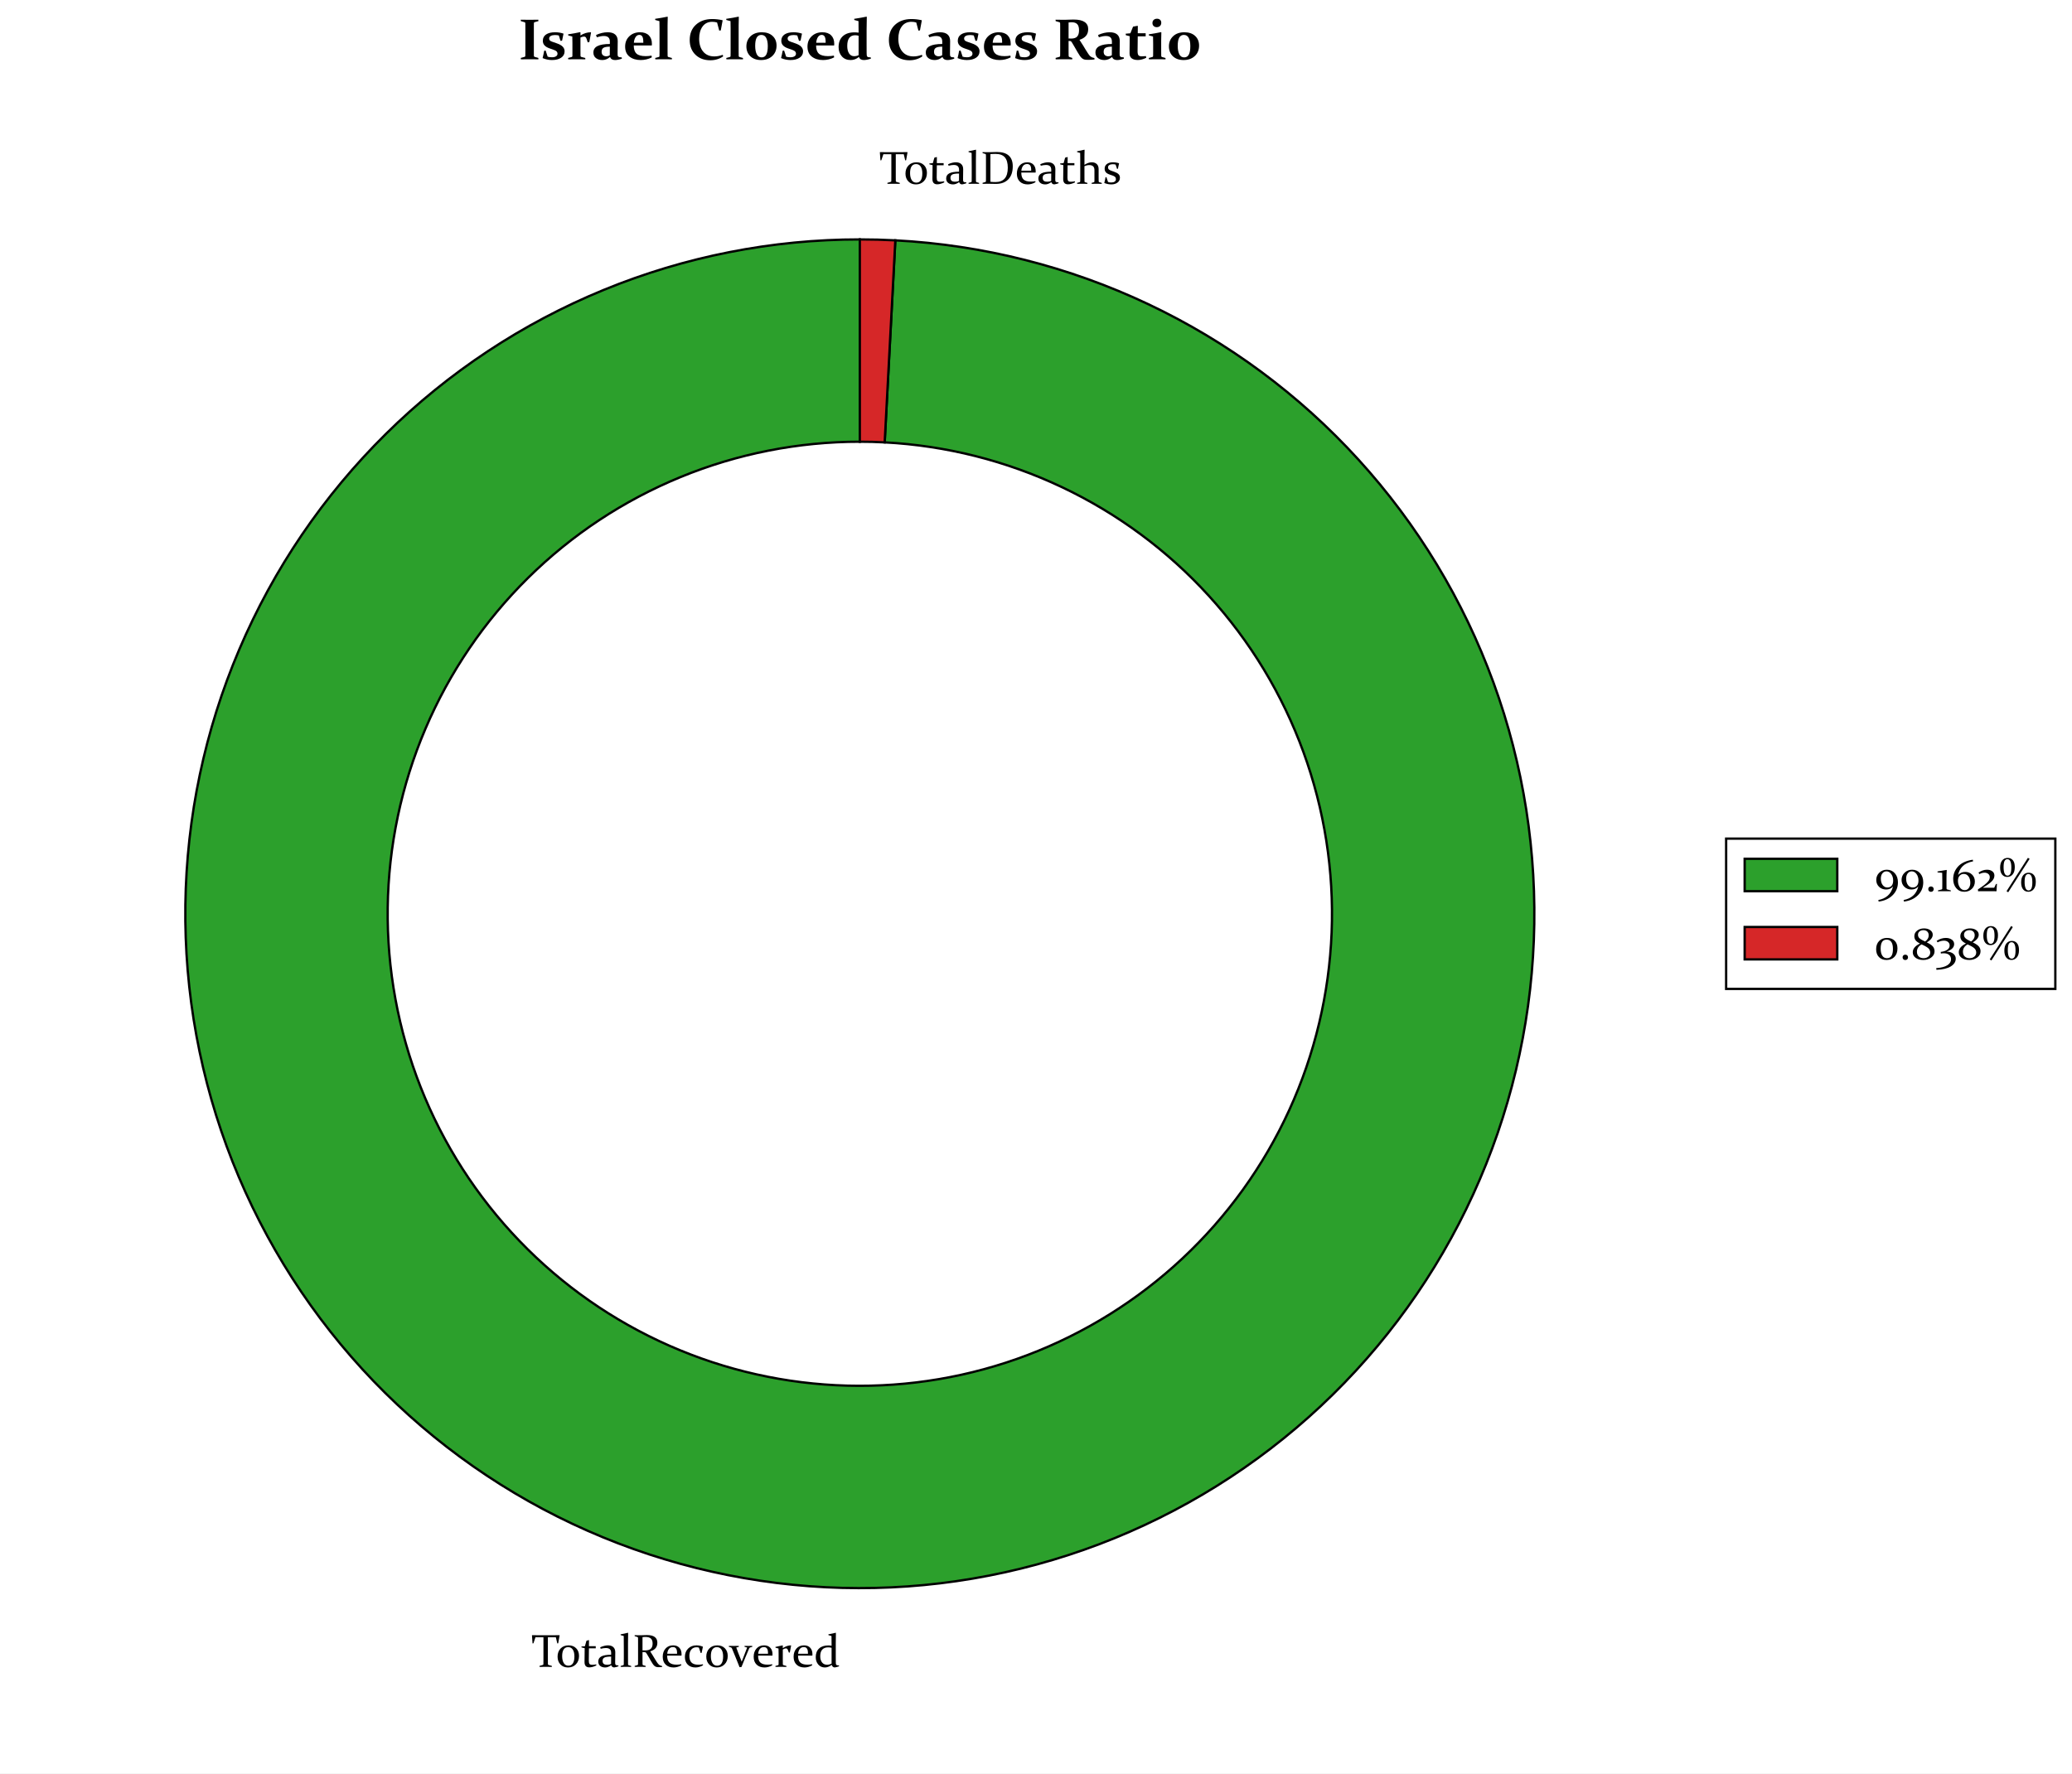
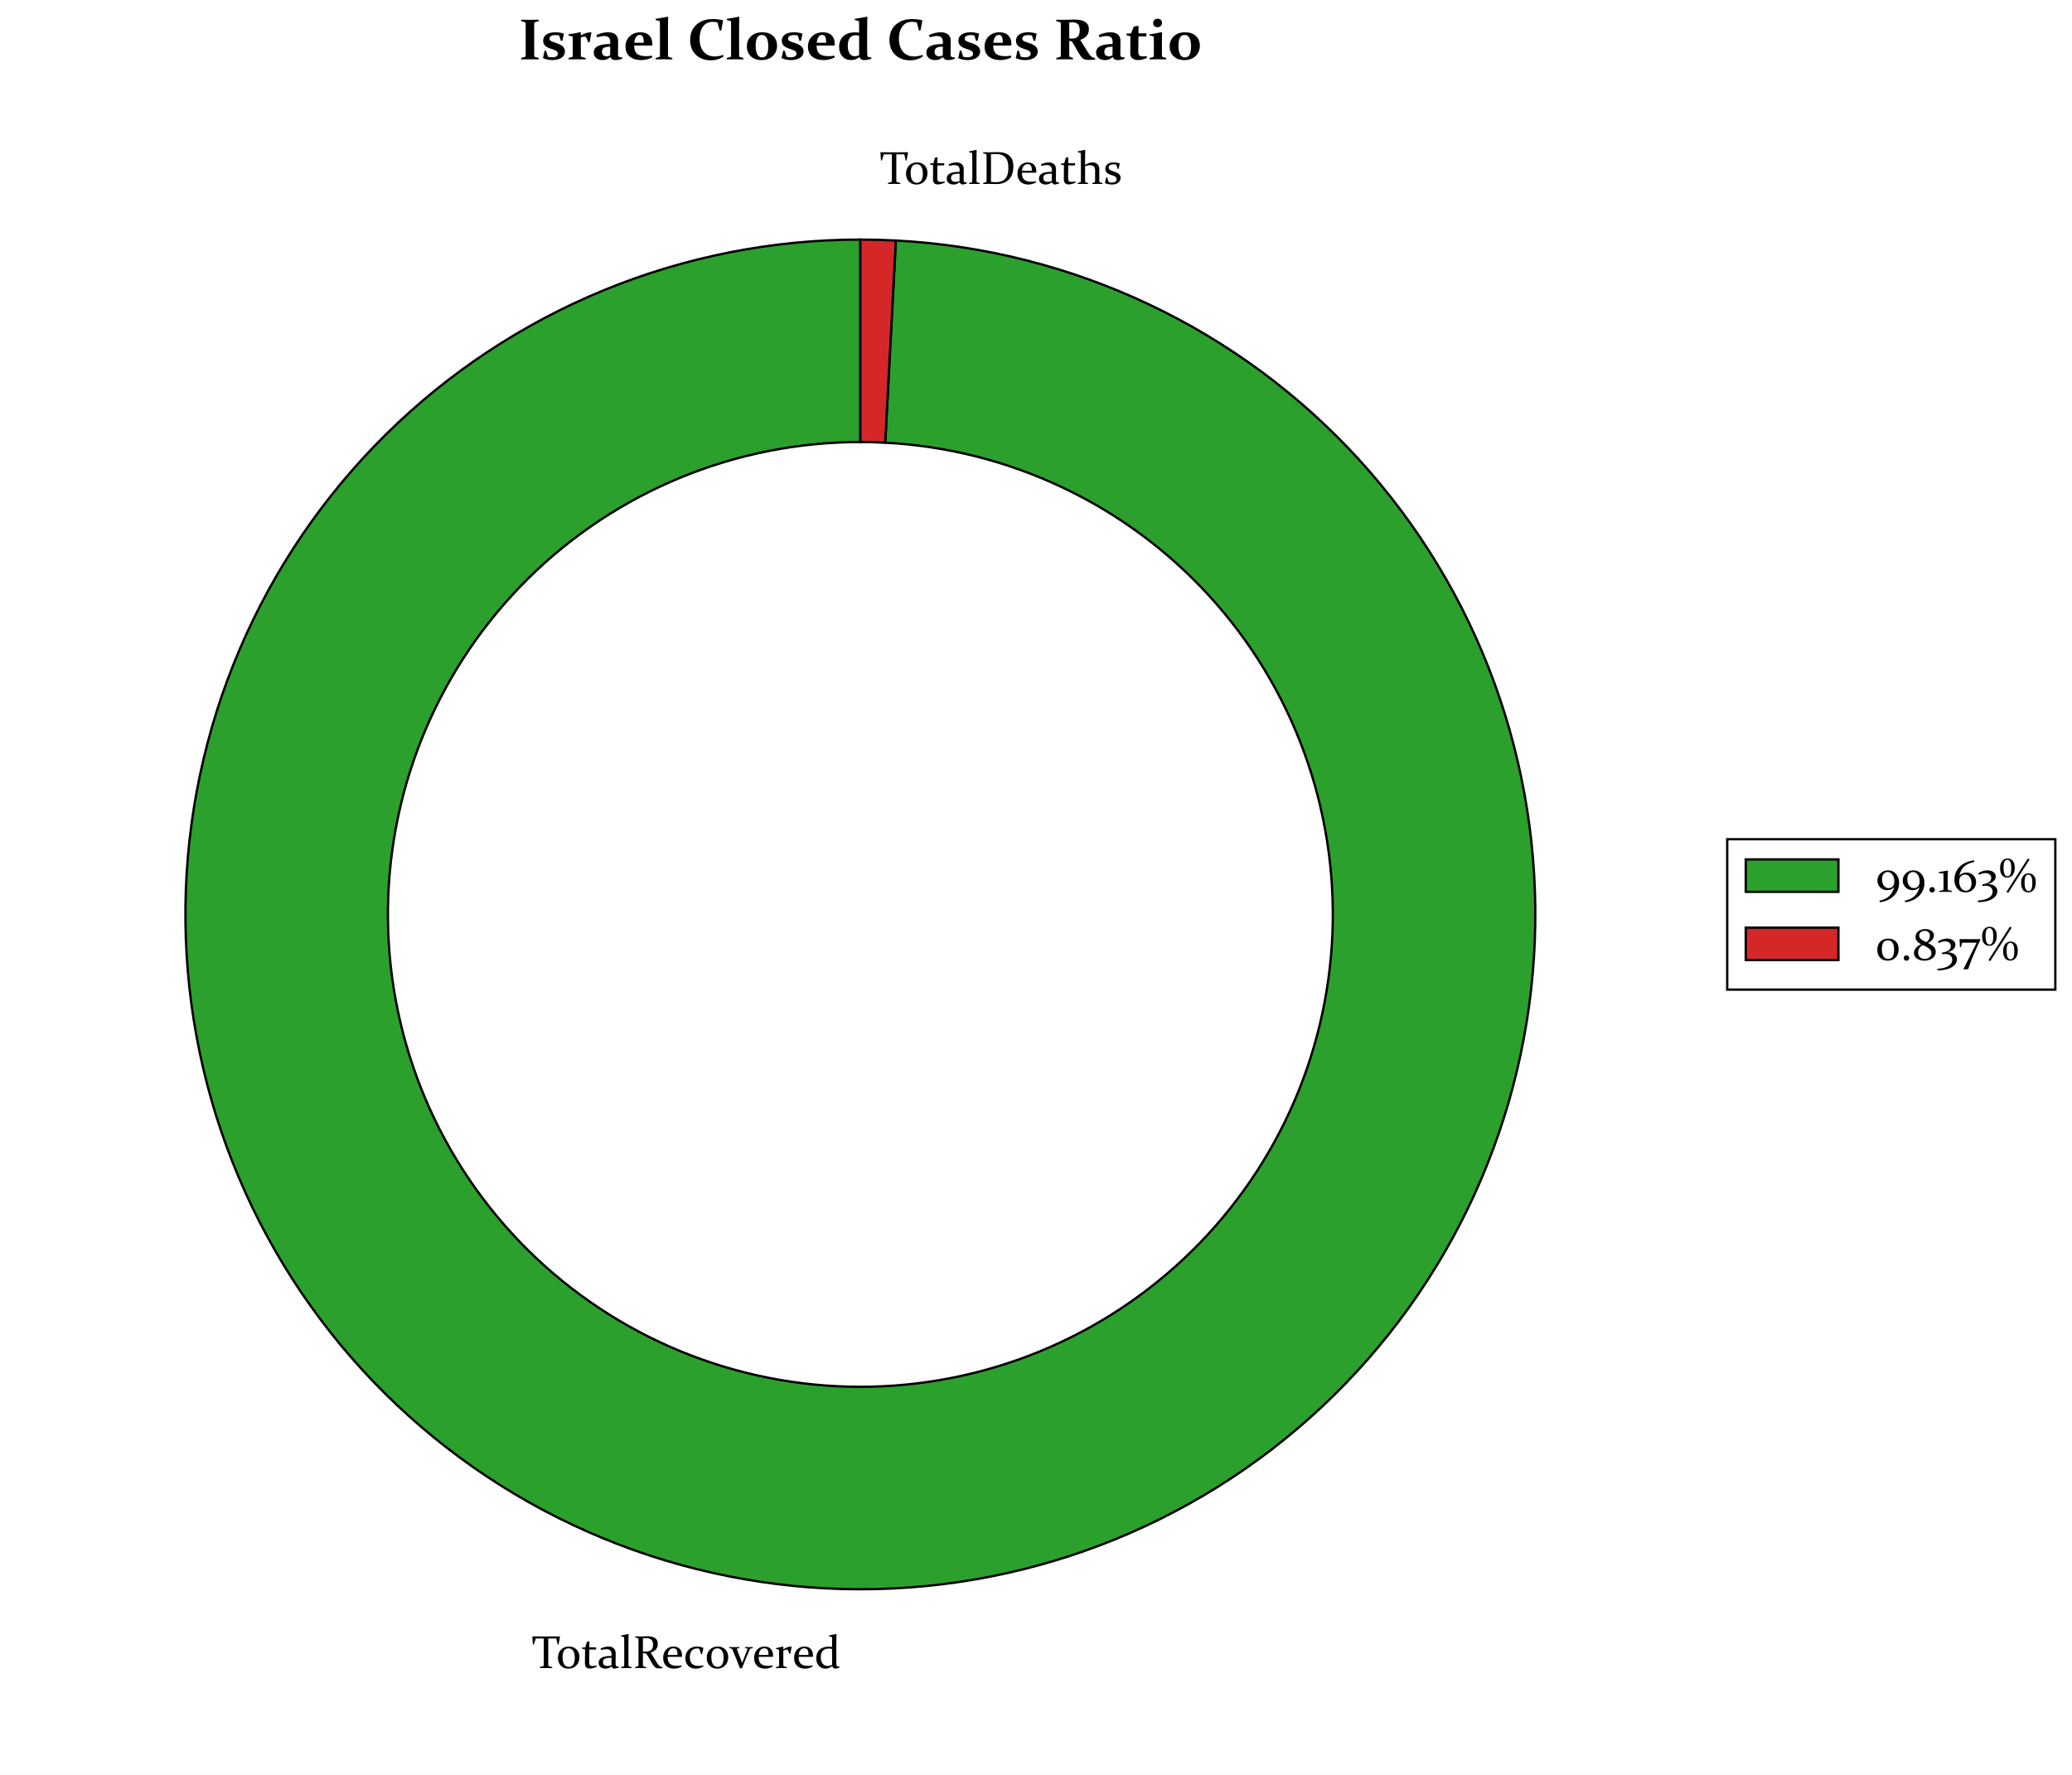
- <svg xmlns="http://www.w3.org/2000/svg" xmlns:xlink="http://www.w3.org/1999/xlink" height="766.08pt" version="1.1" viewBox="0 0 894.854 766.08" width="894.854pt">
+ <svg xmlns="http://www.w3.org/2000/svg" xmlns:xlink="http://www.w3.org/1999/xlink" height="766.08pt" version="1.1" viewBox="0 0 894.298 766.08" width="894.298pt">
  <defs>
    <style type="text/css">*{stroke-linecap:butt;stroke-linejoin:round;}</style>
  </defs>
  <g id="figure_1">
    <g id="patch_1">
-       <path d="M 0 766.08  L 894.854 766.08  L 894.854 0  L 0 0  z " style="fill:#ffffff;" />
+       <path d="M 0 766.08  L 894.298 766.08  L 894.298 0  L 0 0  z " style="fill:#ffffff;" />
    </g>
    <g id="axes_1">
      <g id="patch_2">
-         <path d="M 371.343 103.423  C 333.41 103.423 295.84 110.832 260.748 125.233  C 225.655 139.633 193.711 160.751 166.713 187.396  C 139.714 214.041 118.179 245.705 103.317 280.605  C 88.456 315.505 80.553 352.974 80.054 390.903  C 79.555 428.832 86.468 466.496 100.406 501.775  C 114.343 537.054 135.038 569.274 161.326 596.621  C 187.613 623.967 218.991 645.918 253.692 661.237  C 288.394 676.557 325.755 684.952 363.675 685.951  C 401.594 686.949 439.346 680.532 474.805 667.06  C 510.265 653.588 542.754 633.319 570.444 607.393  C 598.134 581.468 620.496 550.382 636.271 515.885  C 652.046 481.389 660.932 444.141 662.43 406.238  C 663.927 368.335 658.007 330.502 645.003 294.868  C 631.999 259.234 612.16 226.481 586.601 198.452  C 561.042 170.423 530.254 147.654 495.968 131.426  C 461.681 115.199 424.554 105.823 386.674 103.827  L 382.074 191.1  C 408.59 192.497 434.58 199.06 458.58 210.42  C 482.58 221.779 504.133 237.717 522.024 257.338  C 539.915 276.958 553.802 299.885 562.905 324.829  C 572.008 349.773 576.152 376.256 575.104 402.788  C 574.055 429.32 567.835 455.393 556.793 479.541  C 545.75 503.689 530.097 525.449 510.714 543.596  C 491.331 561.744 468.588 575.933 443.766 585.363  C 418.945 594.793 392.519 599.285 365.975 598.587  C 339.432 597.888 313.278 592.011 288.987 581.287  C 264.696 570.564 242.732 555.198 224.331 536.056  C 205.93 516.913 191.443 494.359 181.687 469.664  C 171.931 444.968 167.091 418.604 167.44 392.053  C 167.79 365.503 173.322 339.274 183.725 314.844  C 194.128 290.414 209.203 268.25 228.102 249.598  C 247 230.947 269.362 216.165 293.926 206.084  C 318.491 196.004 344.79 190.817 371.343 190.817  L 371.343 103.423  z " style="fill:#2ca02c;stroke:#000000;stroke-linejoin:miter;" />
+         <path d="M 371.343 103.423  C 333.41 103.423 295.84 110.832 260.747 125.233  C 225.654 139.634 193.709 160.752 166.711 187.398  C 139.712 214.043 118.177 245.708 103.316 280.608  C 88.455 315.509 80.552 352.979 80.054 390.908  C 79.555 428.838 86.47 466.502 100.408 501.781  C 114.347 537.061 135.043 569.28 161.331 596.626  C 187.62 623.972 218.998 645.923 253.701 661.241  C 288.403 676.56 325.765 684.954 363.685 685.951  C 401.605 686.948 439.357 680.529 474.816 667.055  C 510.276 653.582 542.764 633.311 570.454 607.384  C 598.143 581.457 620.504 550.37 636.277 515.872  C 652.051 481.374 660.935 444.125 662.43 406.222  C 663.926 368.319 658.004 330.485 644.997 294.852  C 631.991 259.219 612.149 226.466 586.589 198.439  C 561.028 170.411 530.237 147.643 495.95 131.418  C 461.662 115.192 424.533 105.819 386.653 103.826  L 382.06 191.099  C 408.576 192.495 434.566 199.056 458.568 210.414  C 482.569 221.772 504.122 237.709 522.015 257.328  C 539.907 276.948 553.797 299.874 562.901 324.818  C 572.005 349.761 576.151 376.244 575.104 402.777  C 574.057 429.309 567.838 455.383 556.797 479.532  C 545.756 503.68 530.103 525.441 510.72 543.59  C 491.338 561.739 468.596 575.928 443.774 585.36  C 418.953 594.791 392.526 599.285 365.982 598.587  C 339.439 597.889 313.285 592.013 288.993 581.29  C 264.702 570.567 242.737 555.202 224.335 536.06  C 205.933 516.917 191.446 494.364 181.689 469.668  C 171.932 444.973 167.091 418.608 167.44 392.057  C 167.789 365.506 173.321 339.277 183.724 314.847  C 194.127 290.417 209.202 268.252 228.1 249.6  C 246.999 230.948 269.36 216.165 293.925 206.084  C 318.491 196.004 344.79 190.817 371.343 190.817  L 371.343 103.423  z " style="fill:#2ca02c;stroke:#000000;stroke-linejoin:miter;" />
      </g>
      <g id="patch_3">
-         <path d="M 386.674 103.827  C 384.121 103.692 381.566 103.591 379.011 103.524  C 376.455 103.457 373.899 103.423 371.343 103.423  L 371.343 190.817  C 373.132 190.817 374.922 190.841 376.71 190.888  C 378.499 190.935 380.287 191.006 382.074 191.1  L 386.674 103.827  z " style="fill:#d62728;stroke:#000000;stroke-linejoin:miter;" />
+         <path d="M 386.653 103.826  C 384.103 103.691 381.552 103.591 379 103.524  C 376.448 103.457 373.896 103.423 371.343 103.423  L 371.343 190.817  C 373.13 190.817 374.917 190.841 376.703 190.888  C 378.489 190.935 380.275 191.005 382.06 191.099  L 386.653 103.826  z " style="fill:#d62728;stroke:#000000;stroke-linejoin:miter;" />
      </g>
      <g id="matplotlib.axis_1" />
      <g id="matplotlib.axis_2" />
      <g id="text_1">
-         <g transform="translate(229.5265 720.0562)scale(0.2 -0.2)">
+         <g transform="translate(229.5381 720.0565)scale(0.2 -0.2)">
          <defs>
            <path d="M 30.766 0  Q 24.75 0 17.484 -0.141  L 17.281 1.953  L 24.516 4.109  Q 25.734 4.438 25.781 5.609  Q 25.875 9.328 25.875 15.094  L 25.875 63.812  L 8.641 63.812  L 4.297 50.828  L 2.344 50.484  L 1.078 67.969  L 1.422 68.359  Q 13.422 68.172 24.422 68.172  L 37.453 68.172  Q 48.391 68.172 60.547 68.359  L 60.844 67.969  L 57.766 50.828  L 55.812 50.484  L 52.688 63.812  L 35.453 63.812  L 35.453 15.094  Q 35.453 9.328 35.547 5.609  Q 35.594 4.438 36.812 4.109  L 44.047 1.953  L 44.141 -0.141  Q 36.578 0 30.766 0  z " id="Constantia-84" />
            <path d="M 13.719 23.047  Q 13.719 13.922 17.141 8.172  Q 20.562 2.438 27.297 2.438  Q 33.594 2.438 36.891 7.484  Q 40.188 12.547 40.188 22.469  Q 40.188 31.781 36.719 37.156  Q 33.25 42.531 26.656 42.531  Q 20.406 42.531 17.062 37.688  Q 13.719 32.859 13.719 23.047  z M 50.141 23.484  Q 50.141 12.359 43.422 5.484  Q 36.719 -1.375 26.375 -1.375  Q 16.266 -1.375 10.031 5.094  Q 3.812 11.578 3.812 22.016  Q 3.812 32.766 10.328 39.578  Q 16.844 46.391 27.594 46.391  Q 37.75 46.391 43.938 40.109  Q 50.141 33.844 50.141 23.484  z " id="Constantia-111" />
            <path d="M 17.484 39.938  Q 17.188 23.438 17.188 13.328  Q 17.188 8.25 18.703 6.312  Q 20.219 4.391 24.469 4.391  Q 27.828 4.391 33.25 5.281  L 33.547 3.078  Q 25.094 -1.172 18.453 -1.172  Q 13.141 -1.172 10.547 1.688  Q 7.953 4.547 7.953 10.297  Q 7.953 19.781 8.297 40.234  L 1.562 41.891  L 1.266 43.891  L 8.797 44.531  L 12.156 56.344  Q 14.891 57.078 17.141 57.766  L 17.625 57.422  Q 17.484 51.516 17.484 46.391  L 17.484 44.578  L 32.172 44.578  L 32.172 39.938  z " id="Constantia-116" />
            <path d="M 30.125 22.125  Q 19.438 22.125 15.531 20.016  Q 11.625 17.922 11.625 12.938  Q 11.625 8.297 14.203 6.359  Q 16.797 4.438 21.234 4.438  Q 26.266 4.438 30.031 6.156  z M 6.453 42.234  Q 15.969 46.391 23.297 46.391  Q 30.766 46.391 34.938 42.484  Q 39.109 38.578 39.062 31.203  L 38.812 10.891  Q 38.766 8.406 38.938 6.891  Q 39.109 5.375 39.812 4.562  Q 40.531 3.766 41.938 3.438  Q 43.359 3.125 45.75 3.078  L 46 1.172  Q 43.891 0.344 40.859 -0.484  Q 37.844 -1.312 36.766 -1.312  Q 32.031 -1.312 30.281 3.562  Q 23.438 -1.375 17.391 -1.375  Q 10.594 -1.375 6.469 1.969  Q 2.344 5.328 2.344 11.422  Q 2.344 18.953 9.047 22.516  Q 15.766 26.078 30.125 26.078  L 30.172 29.891  Q 30.219 35.359 27.391 37.984  Q 24.562 40.625 18.703 40.625  Q 14.266 40.625 7.562 38.969  z " id="Constantia-97" />
            <path d="M 2.734 68.5  L 2.484 70.125  Q 11.141 71.781 18.406 73.578  L 18.844 73.188  Q 18.562 65.234 18.562 51.078  L 18.562 19.281  Q 18.562 10.547 18.656 5.219  Q 18.797 3.812 20.016 3.469  L 25.344 1.859  L 25.484 -0.141  Q 18.891 0 14.109 0  Q 9.328 0 2.781 -0.141  L 2.594 1.859  L 8.109 3.469  Q 9.328 3.859 9.422 5.031  Q 9.516 10.547 9.516 17.328  L 9.516 37.406  Q 9.516 55.562 9.328 66.547  z " id="Constantia-108" />
            <path d="M 21.781 14.984  Q 21.781 12.062 21.797 9.719  Q 21.828 7.375 21.875 5.469  Q 21.922 3.953 23.141 3.562  L 28.562 1.953  L 28.719 -0.141  Q 22.906 0 17.094 0  Q 11.188 0 4.984 -0.141  L 4.781 1.953  L 10.797 3.766  Q 12.016 4.109 12.109 5.281  Q 12.156 7.234 12.172 9.641  Q 12.203 12.062 12.203 14.984  L 12.203 54.594  Q 12.203 57.078 12.172 59.078  Q 12.156 61.078 12.109 62.703  Q 12.062 63.969 10.938 64.359  L 4.891 66.266  L 4.781 68.359  Q 11.078 68.172 17.047 68.172  Q 18.219 68.172 20.016 68.234  Q 21.828 68.312 24.422 68.406  Q 27.047 68.5 28.797 68.547  Q 30.562 68.609 31.594 68.609  Q 42.719 68.609 48.281 64.406  Q 53.859 60.203 53.859 52.156  Q 53.859 44.875 50.047 40.359  Q 46.234 35.844 38.422 33.406  Q 41.5 28.719 44.094 24.344  Q 46.688 19.969 48.906 16.328  Q 51.125 12.703 52.969 9.906  Q 54.828 7.125 56.453 5.516  Q 57.281 4.688 58.109 4.078  Q 58.938 3.469 59.844 3.078  Q 60.75 2.688 61.75 2.391  Q 62.75 2.094 63.969 1.812  L 64.109 -0.344  Q 60.594 -0.781 58.203 -0.781  Q 56.203 -0.781 54.688 -0.688  Q 53.172 -0.594 52 -0.297  Q 50.828 0 49.875 0.453  Q 48.922 0.922 48 1.656  Q 46 3.172 44.062 6.031  Q 42.141 8.891 40.062 12.5  Q 37.984 16.109 35.734 20.188  Q 33.5 24.266 31 28.172  Q 30.281 29.344 29.766 30.031  Q 29.25 30.719 28.641 31.109  Q 28.031 31.5 27.219 31.641  Q 26.422 31.781 25.141 31.844  L 21.781 31.938  z M 21.781 35.594  Q 24.75 35.453 27.297 35.453  Q 35.75 35.453 39.672 39.031  Q 43.609 42.625 43.609 50.297  Q 43.609 57.719 39.844 61.125  Q 36.078 64.547 28.078 64.547  Q 26.703 64.547 25.141 64.453  Q 23.578 64.359 21.781 64.156  z " id="Constantia-82" />
            <path d="M 44.047 3.469  Q 39.891 0.875 35.5 -0.25  Q 31.109 -1.375 27.344 -1.375  Q 16.609 -1.375 10.203 4.75  Q 3.812 10.891 3.812 21.781  Q 3.812 32.625 9.938 39.5  Q 16.062 46.391 26.312 46.391  Q 34.906 46.391 39.688 41.234  Q 44.484 36.078 44.484 27  Q 44.484 25.641 44.344 24.219  L 13.375 24.219  Q 13.375 13.719 18.312 9.203  Q 23.25 4.688 33.734 4.688  Q 38.422 4.688 43.75 5.562  z M 34.766 28.266  L 34.766 29.734  Q 34.766 36.672 32.547 39.641  Q 30.328 42.625 25.922 42.625  Q 20.125 42.625 17.047 38.422  Q 13.969 34.234 13.578 28.266  z " id="Constantia-101" />
            <path d="M 42.969 3.469  Q 39.938 1.422 35.469 0.016  Q 31 -1.375 26.609 -1.375  Q 16.062 -1.375 9.906 4.797  Q 3.766 10.984 3.766 21.297  Q 3.766 32.469 10.734 39.422  Q 17.719 46.391 28.812 46.391  Q 35.984 46.391 42.719 43.453  Q 41.109 36.922 39.844 30.078  L 37.938 29.781  L 33.984 41.5  Q 31.734 42.281 28.906 42.281  Q 21.625 42.281 17.516 37.203  Q 13.422 32.125 13.422 23.781  Q 13.422 13.969 18.062 9.281  Q 22.703 4.594 32.766 4.594  Q 37.406 4.594 42.672 5.516  z " id="Constantia-99" />
            <path d="M -1.516 45.266  Q 4.641 45.125 9.422 45.125  Q 13.812 45.125 19.969 45.266  L 20.172 43.266  L 14.5 41.703  Q 18.5 30.328 23.781 17.531  Q 25.141 14.156 26.219 11.078  Q 27.297 14.156 28.719 17.484  Q 33.156 28.422 38.031 41.703  L 32.469 43.266  L 32.281 45.266  Q 36.234 45.125 40.531 45.125  Q 44.922 45.125 49.031 45.266  L 49.219 43.266  L 44.344 41.844  Q 43.219 41.453 42.438 39.938  Q 38.578 31 33.469 18.672  Q 28.375 6.344 25.781 -0.344  L 21.625 -0.781  Q 18.953 6.297 13.891 18.594  Q 8.844 30.906 5.219 39.703  Q 4.438 41.406 3.078 41.891  L -1.422 43.266  z " id="Constantia-118" />
            <path d="M 2.828 42.969  Q 10.984 44.531 18.312 46.391  L 18.797 46.047  L 18.797 40.328  Q 27.828 46.391 36.531 46.391  L 36.766 46.094  Q 35.359 38.812 33.984 31  L 32.031 30.672  Q 30.672 34.812 29.391 37.328  Q 28.125 39.844 25.391 39.844  Q 22.75 39.844 18.797 37.406  L 18.797 16.266  Q 18.797 8.641 18.891 5.375  Q 18.953 4.047 20.125 3.719  L 26.609 1.859  L 26.766 -0.141  Q 19.141 0 14.359 0  Q 9.578 0 3.031 -0.141  L 2.828 1.859  L 8.5 3.516  Q 9.672 3.906 9.719 5.031  Q 9.766 7.125 9.766 11.031  L 9.766 27.688  Q 9.766 35.641 9.578 39.547  L 3.078 41.312  z " id="Constantia-114" />
            <path d="M 37.938 41.016  Q 34.672 42.047 30.609 42.047  Q 22.219 42.047 17.812 37.281  Q 13.422 32.516 13.422 22.859  Q 13.422 14.5 17.328 9.5  Q 21.234 4.5 28.375 4.5  Q 32.953 4.5 37.938 7.031  z M 30.906 70.125  Q 39.594 71.781 46.828 73.578  L 47.266 73.188  Q 46.969 62.75 46.969 50.734  L 46.969 24.172  Q 46.969 17.438 47.016 10.844  Q 47.016 8.344 47.188 6.828  Q 47.359 5.328 48.047 4.516  Q 48.734 3.719 50.078 3.422  Q 51.422 3.125 53.859 3.078  L 54.109 1.172  Q 51.953 0.344 48.953 -0.484  Q 45.953 -1.312 44.875 -1.312  Q 39.938 -1.312 38.234 4.25  Q 30.672 -1.375 23.531 -1.375  Q 14.5 -1.375 9.109 5.047  Q 3.719 11.469 3.719 20.844  Q 3.719 32.953 10.891 39.594  Q 18.062 46.234 30.953 46.234  Q 34.078 46.234 37.938 45.562  Q 37.938 56.344 37.75 66.547  L 31.156 68.5  z " id="Constantia-100" />
          </defs>
          <use xlink:href="#Constantia-84" />
          <use x="52.578" xlink:href="#Constantia-111" />
          <use x="106.631" xlink:href="#Constantia-116" />
          <use x="141.934" xlink:href="#Constantia-97" />
          <use x="189.932" xlink:href="#Constantia-108" />
          <use x="218.008" xlink:href="#Constantia-82" />
          <use x="279.643" xlink:href="#Constantia-101" />
          <use x="327.543" xlink:href="#Constantia-99" />
          <use x="373.686" xlink:href="#Constantia-111" />
          <use x="427.738" xlink:href="#Constantia-118" />
          <use x="476.029" xlink:href="#Constantia-101" />
          <use x="523.93" xlink:href="#Constantia-114" />
          <use x="562.26" xlink:href="#Constantia-101" />
          <use x="610.16" xlink:href="#Constantia-100" />
        </g>
      </g>
      <g id="text_2">
-         <g transform="translate(379.7777 79.38707)scale(0.2 -0.2)">
+         <g transform="translate(379.7661 79.38676)scale(0.2 -0.2)">
          <defs>
            <path d="M 17.094 0  Q 11.188 0 4.984 -0.141  L 4.781 1.953  L 10.797 3.766  Q 12.062 4.156 12.109 5.281  Q 12.156 7.234 12.172 9.641  Q 12.203 12.062 12.203 14.984  L 12.203 54.594  Q 12.203 57.078 12.172 59.078  Q 12.156 61.078 12.109 62.703  Q 12.062 63.969 10.938 64.359  L 4.891 66.266  L 4.781 68.359  Q 11.078 68.172 17.047 68.172  Q 21.922 68.172 26.453 68.406  Q 31 68.656 35.797 68.656  Q 52.875 68.656 61.469 60.859  Q 70.062 53.078 70.062 37.75  Q 70.062 19.672 60.516 9.688  Q 50.984 -0.297 33.734 -0.297  Q 29 -0.297 25.281 -0.141  Q 21.578 0 17.094 0  z M 21.781 4.344  Q 24.656 3.953 27.406 3.828  Q 30.172 3.719 32.953 3.719  Q 45.844 3.719 52.578 11.297  Q 59.328 18.891 59.328 34.578  Q 59.328 49.812 52.922 57.156  Q 46.531 64.5 32.672 64.5  Q 30.469 64.5 27.797 64.406  Q 25.141 64.312 21.781 64.062  z " id="Constantia-68" />
            <path d="M 2.484 70.125  Q 10.453 71.688 18.406 73.578  L 18.844 73.188  Q 18.609 68.609 18.578 60.109  Q 18.562 51.609 18.562 40.922  Q 27.047 46.391 34.375 46.391  Q 41.156 46.391 45.156 42.594  Q 49.172 38.812 49.172 31.5  L 49.172 14.266  Q 49.172 8.641 49.266 5.219  Q 49.312 3.953 50.484 3.516  L 55.953 1.859  L 56.062 -0.141  Q 49.609 0 44.828 0  Q 40.047 0 34.188 -0.141  L 33.984 1.859  L 38.812 3.266  Q 39.984 3.656 40.094 4.781  Q 40.141 5.469 40.141 7.859  L 40.141 29.156  Q 40.141 35.156 37.25 37.766  Q 34.375 40.375 28.766 40.375  Q 23.922 40.375 18.562 38.031  L 18.562 16.109  Q 18.562 10.062 18.656 5.031  Q 18.703 3.656 19.875 3.328  L 24.953 1.859  L 25.047 -0.141  Q 18.891 0 14.109 0  Q 9.328 0 2.781 -0.141  L 2.594 1.859  L 8.109 3.469  Q 9.375 3.859 9.422 5.031  Q 9.516 9.719 9.516 17  L 9.516 37.406  Q 9.516 47.359 9.484 55.031  Q 9.469 62.703 9.328 66.547  L 2.734 68.5  z " id="Constantia-104" />
            <path d="M 27.875 41.453  Q 25.047 42.234 21.734 42.234  Q 17.141 42.234 14.328 40.453  Q 11.531 38.672 11.531 35.594  Q 11.531 32.625 13.359 30.906  Q 15.188 29.203 20.172 27.547  L 24.172 26.172  Q 30.906 23.875 34.047 20.922  Q 37.203 17.969 37.203 13.188  Q 37.203 6.391 31.922 2.5  Q 26.656 -1.375 18.609 -1.375  Q 11.188 -1.375 3.422 1.656  Q 5.078 8.016 6.109 14.062  L 8.016 14.359  L 11.531 3.859  Q 14.312 2.781 18.609 2.781  Q 23.141 2.781 25.844 4.641  Q 28.562 6.5 28.562 9.859  Q 28.562 12.984 26.734 14.797  Q 24.906 16.609 20.906 17.922  L 15.828 19.625  Q 9.234 21.828 6.719 24.922  Q 4.203 28.031 4.203 32.625  Q 4.203 39.016 9.062 42.703  Q 13.922 46.391 21.875 46.391  Q 29.297 46.391 35.359 44.234  Q 33.984 38.672 32.859 32.469  L 31 32.125  z " id="Constantia-115" />
          </defs>
          <use xlink:href="#Constantia-84" />
          <use x="52.578" xlink:href="#Constantia-111" />
          <use x="106.631" xlink:href="#Constantia-116" />
          <use x="141.934" xlink:href="#Constantia-97" />
          <use x="189.932" xlink:href="#Constantia-108" />
          <use x="218.008" xlink:href="#Constantia-68" />
          <use x="293.105" xlink:href="#Constantia-101" />
          <use x="341.006" xlink:href="#Constantia-97" />
          <use x="389.004" xlink:href="#Constantia-116" />
          <use x="424.307" xlink:href="#Constantia-104" />
          <use x="482.266" xlink:href="#Constantia-115" />
        </g>
      </g>
      <g id="text_3">
        <g transform="translate(223.8466 25.59453)scale(0.25 -0.25)">
          <defs>
            <path d="M 26.859 15.328  Q 26.859 12.406 26.875 10.016  Q 26.906 7.625 26.953 5.719  Q 27 4.438 28.609 4  L 34.625 2.297  L 34.766 -0.141  Q 27.984 0 19.734 0  Q 11.188 0 4.5 -0.141  L 4.25 2.297  L 10.797 4.109  Q 12.016 4.438 12.109 5.609  Q 12.156 7.562 12.172 9.984  Q 12.203 12.406 12.203 15.328  L 12.203 54.25  Q 12.203 56.688 12.172 58.688  Q 12.156 60.688 12.109 62.359  Q 12.062 63.625 10.938 63.969  L 4.391 65.875  L 4.25 68.359  Q 11.031 68.172 19.281 68.172  Q 27.781 68.172 34.516 68.359  L 34.766 65.875  L 28.219 64.062  Q 27.047 63.766 26.953 62.594  Q 26.906 60.844 26.875 58.812  Q 26.859 56.781 26.859 54.438  z " id="Constantia-Bold-73" />
            <path d="M 31.938 41.109  Q 28.859 41.844 25.297 41.844  Q 20.844 41.844 18.031 40.281  Q 15.234 38.719 15.234 35.844  Q 15.234 33.641 16.453 32.438  Q 17.672 31.25 20.656 30.219  L 28.469 27.484  Q 35.453 25.094 38.672 21.703  Q 41.891 18.312 41.891 13.766  Q 41.891 6.594 35.859 2.609  Q 29.828 -1.375 20.016 -1.375  Q 11.812 -1.375 3.906 2  Q 5.562 8.547 6.641 14.703  L 9.125 15.094  L 12.641 4.438  Q 15.625 3.422 20.125 3.422  Q 24.359 3.422 27 5.031  Q 29.641 6.641 29.641 9.516  Q 29.641 11.922 28.047 13.547  Q 26.469 15.188 21.734 16.797  L 15.766 18.844  Q 10.062 20.844 7.172 24.047  Q 4.297 27.25 4.297 31.891  Q 4.297 39.016 9.906 42.812  Q 15.531 46.625 25.391 46.625  Q 33.5 46.625 40.047 44.234  Q 38.578 37.844 37.547 32.125  L 34.859 31.734  z " id="Constantia-Bold-115" />
            <path d="M 2.297 43.062  Q 13.578 44.734 22.906 46.781  L 23.641 46.391  L 23.641 41.109  Q 32.281 46.625 41.703 46.625  L 41.938 46.297  Q 40.375 38.531 38.969 29.688  L 36.141 29.203  Q 34.859 34.031 33.641 36.609  Q 32.422 39.203 29.828 39.203  Q 27.344 39.203 23.641 37.547  L 23.641 16.609  Q 23.641 9.031 23.734 5.766  Q 23.781 4.391 24.953 4.047  L 31.938 2.203  L 32.078 -0.141  Q 23.969 0 16.609 0  Q 9.578 0 2.547 -0.141  L 2.297 2.203  L 8.5 3.906  Q 9.672 4.25 9.719 5.375  Q 9.766 7.469 9.766 11.375  L 9.766 27.688  Q 9.766 35.641 9.578 39.266  L 2.594 41.062  z " id="Constantia-Bold-114" />
            <path d="M 31 21.734  Q 23.344 21.734 20.062 19.781  Q 16.797 17.828 16.797 13.094  Q 16.797 8.797 19.109 6.953  Q 21.438 5.125 24.609 5.125  Q 28.219 5.125 30.906 6.984  z M 7.125 41.891  Q 17.531 46.625 27.156 46.625  Q 35.938 46.625 40.297 42.688  Q 44.672 38.766 44.625 31.391  L 44.391 11.078  Q 44.281 8.594 44.469 7.078  Q 44.672 5.562 45.375 4.75  Q 46.094 3.953 47.484 3.609  Q 48.875 3.266 51.516 3.219  L 51.812 0.984  Q 44.969 -1.375 40.047 -1.375  Q 33.406 -1.375 31.297 3.859  Q 25.094 -1.375 18.172 -1.375  Q 11.375 -1.375 6.984 2.016  Q 2.594 5.422 2.594 11.578  Q 2.594 19.234 9.688 22.797  Q 16.797 26.375 31 26.375  L 31.062 30.031  Q 31.109 35.25 28.547 37.719  Q 25.984 40.188 20.562 40.188  Q 15.531 40.188 8.5 37.984  z " id="Constantia-Bold-97" />
            <path d="M 49.906 3.219  Q 40.875 -1.375 30.859 -1.375  Q 18.953 -1.375 11.406 4.516  Q 3.859 10.406 3.859 21.875  Q 3.859 32.812 11.109 39.719  Q 18.359 46.625 29.594 46.625  Q 39.406 46.625 44.75 41.328  Q 50.094 36.031 50.094 26.703  Q 50.094 25.297 49.953 23.781  L 18.75 23.781  Q 18.75 13.969 23.562 9.672  Q 28.375 5.375 39.359 5.375  Q 44.672 5.375 49.516 6.297  z M 35.25 28.516  L 35.25 29.688  Q 35.25 36.328 33.562 39.203  Q 31.891 42.094 28.422 42.094  Q 24.266 42.094 21.797 38.109  Q 19.344 34.125 18.953 28.516  z " id="Constantia-Bold-101" />
            <path d="M 1.859 69.828  Q 14.062 71.625 23.141 73.578  L 23.688 73.188  Q 23.391 66.453 23.391 58.844  L 23.391 13.672  Q 23.391 7.859 23.484 5.562  Q 23.578 4.25 24.703 3.906  L 30.812 2.203  L 30.953 -0.141  Q 23.734 0 16.609 0  Q 9.328 0 2.25 -0.141  L 2 2.203  L 8.203 3.906  Q 9.328 4.203 9.422 5.375  Q 9.516 7.281 9.516 11.766  L 9.516 54.109  Q 9.516 60.5 9.328 65.875  L 2.156 67.828  z " id="Constantia-Bold-108" />
            <path id="Constantia-Bold-32" />
            <path d="M 58.5 49.906  L 55.812 49.469  L 52.094 63.484  Q 48.25 64.703 43.75 64.703  Q 32.953 64.703 27.047 56.609  Q 21.141 48.531 21.141 35.453  Q 21.141 21.484 28.094 13.188  Q 35.062 4.891 47.406 4.891  Q 54.297 4.891 61.922 7.672  L 62.547 4.891  Q 52.781 -1.766 40.484 -1.766  Q 24.516 -1.766 14.672 7.859  Q 4.828 17.484 4.828 33.203  Q 4.828 49.953 15.625 59.719  Q 26.422 69.484 43.797 69.484  Q 52.391 69.484 61.375 67.484  L 61.672 67  z " id="Constantia-Bold-67" />
            <path d="M 19.047 23.188  Q 19.047 14.312 21.703 8.766  Q 24.359 3.219 30.219 3.219  Q 35.688 3.219 38.25 8.094  Q 40.828 12.984 40.828 22.609  Q 40.828 31.641 38.109 36.844  Q 35.406 42.047 29.641 42.047  Q 24.266 42.047 21.656 37.359  Q 19.047 32.672 19.047 23.188  z M 55.953 23.578  Q 55.953 12.453 48.531 5.531  Q 41.109 -1.375 29.203 -1.375  Q 17.625 -1.375 10.734 5.141  Q 3.859 11.672 3.859 22.219  Q 3.859 32.906 11.078 39.766  Q 18.312 46.625 30.609 46.625  Q 42.281 46.625 49.109 40.297  Q 55.953 33.984 55.953 23.578  z " id="Constantia-Bold-111" />
            <path d="M 38.422 40.578  Q 35.797 41.5 32.516 41.5  Q 25.828 41.5 22.312 36.891  Q 18.797 32.281 18.797 23  Q 18.797 14.938 21.922 10.109  Q 25.047 5.281 30.719 5.281  Q 34.906 5.281 38.422 7.078  z M 30.719 69.828  Q 42.625 71.625 52 73.578  L 52.594 73.188  Q 52.25 62.75 52.25 50.734  L 52.25 24.172  Q 52.25 17.781 52.297 10.984  Q 52.297 8.5 52.484 6.984  Q 52.688 5.469 53.344 4.656  Q 54 3.859 55.359 3.562  Q 56.734 3.266 59.375 3.219  L 59.672 1.078  Q 52.547 -1.375 47.516 -1.375  Q 40.969 -1.375 38.922 3.953  Q 32.516 -1.375 24.75 -1.375  Q 15.094 -1.375 9.469 5  Q 3.859 11.375 3.859 20.953  Q 3.859 33.156 11.109 39.812  Q 18.359 46.484 31.391 46.484  Q 34.625 46.484 38.422 45.953  Q 38.422 56.25 38.234 65.875  L 31.062 67.828  z " id="Constantia-Bold-100" />
            <path d="M 26.703 15.328  Q 26.703 12.406 26.734 10.078  Q 26.766 7.766 26.812 5.859  Q 26.859 4.297 27.938 3.953  L 33.016 2.297  L 33.156 -0.141  Q 27.734 0 19.734 0  Q 11.188 0 4.5 -0.141  L 4.25 2.297  L 10.797 4.109  Q 12.016 4.438 12.109 5.609  Q 12.156 7.562 12.172 9.984  Q 12.203 12.406 12.203 15.328  L 12.203 54.25  Q 12.203 56.688 12.172 58.688  Q 12.156 60.688 12.109 62.359  Q 12.062 63.625 10.938 63.969  L 4.391 65.875  L 4.25 68.359  Q 11.078 68.172 18.266 68.172  Q 19.781 68.172 22.016 68.234  Q 24.266 68.312 27.484 68.406  Q 30.422 68.5 32.391 68.547  Q 34.375 68.609 35.5 68.609  Q 48.047 68.609 54.312 64.406  Q 60.594 60.203 60.594 52.156  Q 60.594 44.875 56.766 40.406  Q 52.938 35.938 45.516 33.547  Q 49.609 27.484 51.828 23.719  Q 54.047 19.969 56.297 16.328  Q 58.547 12.703 60.375 9.906  Q 62.203 7.125 63.812 5.516  Q 64.703 4.781 65.5 4.25  Q 66.312 3.719 67.188 3.328  Q 68.062 2.938 69.062 2.656  Q 70.062 2.391 71.297 2.156  L 71.484 -0.344  Q 66.703 -1.031 60.547 -1.031  Q 55.672 -1.031 53.719 -0.391  Q 51.766 0.25 50.25 1.422  Q 48 3.172 46.109 6  Q 44.234 8.844 42.141 12.406  Q 40.047 15.969 37.812 19.969  Q 35.594 23.969 33.156 27.875  Q 32.422 29 31.953 29.734  Q 31.5 30.469 31.031 30.828  Q 30.562 31.203 30.047 31.375  Q 29.547 31.547 28.766 31.594  L 26.703 31.641  z M 26.703 35.891  Q 29.297 35.75 31.391 35.75  Q 38.328 35.75 41.547 39.234  Q 44.781 42.719 44.781 50.141  Q 44.781 57.328 41.672 60.625  Q 38.578 63.922 32.031 63.922  Q 30.906 63.922 29.609 63.812  Q 28.328 63.719 26.703 63.531  z " id="Constantia-Bold-82" />
            <path d="M 22.125 39.547  Q 21.828 24.312 21.828 13.719  Q 21.828 8.797 23.344 6.906  Q 24.859 5.031 29.156 5.031  Q 32.469 5.031 36.375 5.422  L 36.766 2.484  Q 29 -1.312 22.266 -1.312  Q 15.438 -1.312 11.688 1.531  Q 7.953 4.391 7.953 10.156  Q 7.953 20.312 8.25 39.797  L 1.656 41.5  L 1.219 44.141  L 9.375 44.875  L 14.016 56.344  Q 18.172 57.078 21.578 57.766  L 22.266 57.422  Q 22.125 51.516 22.125 44.875  L 35.797 44.875  L 35.797 39.547  z " id="Constantia-Bold-116" />
            <path d="M 23.781 62.984  Q 23.781 59.625 21.609 57.516  Q 19.438 55.422 15.922 55.422  Q 12.703 55.422 10.625 57.391  Q 8.547 59.375 8.547 62.547  Q 8.547 66.016 10.734 68.016  Q 12.938 70.016 16.453 70.016  Q 19.672 70.016 21.719 68.188  Q 23.781 66.359 23.781 62.984  z M 2.297 43.062  Q 14.312 44.875 23.391 46.828  L 23.922 46.438  Q 23.641 39.703 23.641 32.078  L 23.641 13.672  Q 23.641 7.859 23.734 5.562  Q 23.828 4.25 24.953 3.906  L 31.062 2.203  L 31.203 -0.141  Q 23.969 0 16.844 0  Q 9.578 0 2.484 -0.141  L 2.25 2.203  L 8.453 3.906  Q 9.578 4.203 9.672 5.375  Q 9.766 7.281 9.766 11.766  L 9.766 27.484  Q 9.766 33.891 9.578 39.266  L 2.594 41.062  z " id="Constantia-Bold-105" />
          </defs>
          <use xlink:href="#Constantia-Bold-73" />
          <use x="38.062" xlink:href="#Constantia-Bold-115" />
          <use x="83.717" xlink:href="#Constantia-Bold-114" />
          <use x="127.125" xlink:href="#Constantia-Bold-97" />
          <use x="180.689" xlink:href="#Constantia-Bold-101" />
          <use x="234.449" xlink:href="#Constantia-Bold-108" />
          <use x="267.359" xlink:href="#Constantia-Bold-32" />
          <use x="291.285" xlink:href="#Constantia-Bold-67" />
          <use x="357.252" xlink:href="#Constantia-Bold-108" />
          <use x="390.162" xlink:href="#Constantia-Bold-111" />
          <use x="450.025" xlink:href="#Constantia-Bold-115" />
          <use x="495.68" xlink:href="#Constantia-Bold-101" />
          <use x="549.439" xlink:href="#Constantia-Bold-100" />
          <use x="611.451" xlink:href="#Constantia-Bold-32" />
          <use x="635.377" xlink:href="#Constantia-Bold-67" />
          <use x="701.344" xlink:href="#Constantia-Bold-97" />
          <use x="754.908" xlink:href="#Constantia-Bold-115" />
          <use x="800.562" xlink:href="#Constantia-Bold-101" />
          <use x="854.322" xlink:href="#Constantia-Bold-115" />
          <use x="899.977" xlink:href="#Constantia-Bold-32" />
          <use x="923.902" xlink:href="#Constantia-Bold-82" />
          <use x="994.41" xlink:href="#Constantia-Bold-97" />
          <use x="1047.975" xlink:href="#Constantia-Bold-116" />
          <use x="1086.939" xlink:href="#Constantia-Bold-105" />
          <use x="1120.094" xlink:href="#Constantia-Bold-111" />
        </g>
      </g>
      <g id="legend_1">
        <g id="patch_4">
-           <path d="M 745.485 427.2  L 887.654 427.2  L 887.654 362.275  L 745.485 362.275  z " style="fill:#ffffff;stroke:#000000;stroke-linejoin:miter;" />
+           <path d="M 745.485 427.2  L 887.098 427.2  L 887.098 362.275  L 745.485 362.275  z " style="fill:#ffffff;stroke:#000000;stroke-linejoin:miter;" />
        </g>
        <g id="patch_5">
          <path d="M 753.485 384.99  L 793.485 384.99  L 793.485 370.99  L 753.485 370.99  z " style="fill:#2ca02c;stroke:#000000;stroke-linejoin:miter;" />
        </g>
        <g id="text_4">
          <g transform="translate(809.4855 384.9904)scale(0.2 -0.2)">
            <defs>
              <path d="M 8.641 -19  Q 20.906 -16.797 28.984 -9.672  Q 37.062 -2.547 40.375 10.109  L 40.281 10.156  Q 34.578 3.656 25.438 3.656  Q 16.312 3.656 10.234 9.484  Q 4.156 15.328 4.156 24.312  Q 4.156 33.688 10.797 40.031  Q 17.438 46.391 27.047 46.391  Q 37.547 46.391 44.266 38.75  Q 50.984 31.109 50.984 19.188  Q 50.984 2.828 39.578 -8.594  Q 28.172 -20.016 9.328 -22.469  z M 14.062 27.25  Q 14.062 18.562 18.016 13.281  Q 21.969 8.016 28.125 8.016  Q 34.234 8.016 37.453 11.938  Q 40.672 15.875 40.672 22.906  Q 40.672 31.453 36.422 37.156  Q 32.172 42.875 26.219 42.875  Q 20.953 42.875 17.5 38.641  Q 14.062 34.422 14.062 27.25  z " id="Constantia-57" />
              <path d="M 13.094 10.25  Q 15.625 10.25 17.25 8.656  Q 18.891 7.078 18.891 4.5  Q 18.891 1.906 17.25 0.266  Q 15.625 -1.375 13.094 -1.375  Q 10.406 -1.375 8.781 0.266  Q 7.172 1.906 7.172 4.5  Q 7.172 7.078 8.781 8.656  Q 10.406 10.25 13.094 10.25  z " id="Constantia-46" />
              <path d="M 1.703 40.625  L 1.469 42.672  Q 11.281 44.141 21.094 45.906  L 21.531 45.516  Q 20.953 36.969 20.953 27.875  L 20.953 15.969  Q 20.953 9.516 21.047 5.562  Q 21.094 4.156 22.406 3.812  L 30.172 1.812  L 30.328 -0.141  Q 21.297 0 16.5 0  Q 11.719 0 2.734 -0.141  L 2.547 1.812  L 10.5 3.812  Q 11.766 4.156 11.812 5.375  Q 11.922 9.328 11.922 14.156  L 11.922 22.266  Q 11.922 32.078 11.719 39.656  z " id="Constantia-49" />
              <path d="M 47.125 64.547  Q 32.031 61.531 24.516 53.938  Q 17 46.344 14.797 35.25  L 14.891 35.203  Q 20.797 41.656 30.219 41.656  Q 38.969 41.656 44.938 35.797  Q 50.922 29.938 50.922 20.906  Q 50.922 11.328 44.375 5.031  Q 37.844 -1.266 28.125 -1.266  Q 17.391 -1.266 10.75 6.5  Q 4.109 14.266 4.109 26.516  Q 4.109 41.547 14.453 53.125  Q 24.812 64.703 46.438 68.016  z M 41.109 18.062  Q 41.109 26.609 37.156 31.953  Q 33.203 37.312 27.047 37.312  Q 21.438 37.312 17.922 33.328  Q 14.406 29.344 14.406 22.516  Q 14.406 14.156 18.5 8.203  Q 22.609 2.25 28.953 2.25  Q 34.469 2.25 37.781 6.812  Q 41.109 11.375 41.109 18.062  z " id="Constantia-54" />
-               <path d="M 42.391 15.484  L 44.531 15.875  L 43.562 0.203  L 43.219 -0.141  Q 33.25 0 22.359 0  Q 12.25 0 3.766 -0.141  L 3.422 3.859  Q 8.016 6.844 11.672 9.375  Q 15.328 11.922 18.016 14.109  Q 20.703 16.266 22.75 18.219  Q 24.812 20.172 26.203 22.094  Q 27.594 24.031 28.312 26.031  Q 29.047 28.031 29.047 30.219  Q 29.047 34.719 25.781 37.344  Q 22.516 39.984 17.781 39.984  Q 12.203 39.984 6.547 36.969  L 4.688 40.188  Q 13.812 46.391 23 46.391  Q 29.891 46.391 34.453 43.047  Q 39.016 39.703 39.016 33.734  Q 39.016 30.031 37.344 26.828  Q 35.688 23.641 32.516 20.562  Q 29.344 17.484 24.75 14.328  Q 20.172 11.188 14.266 7.672  L 14.312 7.422  L 38.578 7.422  z " id="Constantia-50" />
+               <path d="M 10.25 16.219  Q 19 17.141 24.266 20.75  Q 29.547 24.359 29.547 30.125  Q 29.547 34.719 26.094 37.594  Q 22.656 40.484 17.391 40.484  Q 10.5 40.484 3.469 36.812  L 1.469 40.047  Q 11.141 46.391 21.344 46.391  Q 28.906 46.391 34.078 42.75  Q 39.266 39.109 39.266 33.203  Q 39.266 22.359 23.25 17  L 23.25 16.797  Q 32.422 16.453 37.562 12.156  Q 42.719 7.859 42.719 1.609  Q 42.719 -8.5 31.969 -15.141  Q 21.234 -21.781 1.031 -22.469  L 0.484 -18.844  Q 16.547 -17.781 24.531 -12.625  Q 32.516 -7.469 32.516 0.25  Q 32.516 6.297 28.359 9.766  Q 24.219 13.234 16.844 13.234  Q 13.969 13.234 10.594 12.641  z " id="Constantia-51" />
              <path d="M 10.422 51.922  Q 10.422 43.031 12.562 38.312  Q 14.719 33.609 18.969 33.609  Q 22.922 33.609 25.016 37.656  Q 27.125 41.719 27.125 51.344  Q 27.125 60.422 24.922 64.766  Q 22.719 69.109 18.578 69.109  Q 14.625 69.109 12.516 65.266  Q 10.422 61.438 10.422 51.922  z M 34.594 52.266  Q 34.594 41.859 30.016 36.312  Q 25.453 30.781 18.375 30.781  Q 11.438 30.781 7.188 35.953  Q 2.953 41.125 2.953 50.891  Q 2.953 61 7.391 66.469  Q 11.828 71.938 19.156 71.938  Q 26.141 71.938 30.359 66.984  Q 34.594 62.031 34.594 52.266  z M 16.781 0  L 62.984 72.125  L 66.641 69.828  L 20.406 -2.297  z M 55.797 19.922  Q 55.797 11.031 57.938 6.312  Q 60.094 1.609 64.344 1.609  Q 68.297 1.609 70.391 5.656  Q 72.5 9.719 72.5 19.344  Q 72.5 28.422 70.297 32.766  Q 68.094 37.109 63.953 37.109  Q 60 37.109 57.891 33.266  Q 55.797 29.438 55.797 19.922  z M 79.969 20.266  Q 79.969 9.859 75.391 4.312  Q 70.828 -1.219 63.75 -1.219  Q 56.812 -1.219 52.562 3.953  Q 48.328 9.125 48.328 18.891  Q 48.328 29 52.766 34.469  Q 57.203 39.938 64.531 39.938  Q 71.516 39.938 75.734 34.984  Q 79.969 30.031 79.969 20.266  z " id="Constantia-37" />
            </defs>
            <use xlink:href="#Constantia-57" />
            <use x="54.639" xlink:href="#Constantia-57" />
            <use x="109.277" xlink:href="#Constantia-46" />
            <use x="134.863" xlink:href="#Constantia-49" />
            <use x="166.162" xlink:href="#Constantia-54" />
-             <use x="220.264" xlink:href="#Constantia-50" />
-             <use x="268.701" xlink:href="#Constantia-37" />
+             <use x="220.264" xlink:href="#Constantia-51" />
+             <use x="265.918" xlink:href="#Constantia-37" />
          </g>
        </g>
        <g id="patch_6">
          <path d="M 753.485 414.453  L 793.485 414.453  L 793.485 400.453  L 753.485 400.453  z " style="fill:#d62728;stroke:#000000;stroke-linejoin:miter;" />
        </g>
        <g id="text_5">
          <g transform="translate(809.4855 414.4529)scale(0.2 -0.2)">
            <defs>
              <path d="M 13.672 23.297  Q 13.672 13.625 17.156 8.109  Q 20.656 2.594 27.203 2.594  Q 33.844 2.594 37.016 7.516  Q 40.188 12.453 40.188 22.609  Q 40.188 32.562 36.719 37.609  Q 33.25 42.672 26.656 42.672  Q 19.922 42.672 16.797 37.844  Q 13.672 33.016 13.672 23.297  z M 49.953 23.688  Q 49.953 12.25 43.438 5.484  Q 36.922 -1.266 26.422 -1.266  Q 16.312 -1.266 10.109 4.938  Q 3.906 11.141 3.906 22.016  Q 3.906 33.203 10.391 39.797  Q 16.891 46.391 27.484 46.391  Q 37.797 46.391 43.875 40.375  Q 49.953 34.375 49.953 23.688  z " id="Constantia-48" />
              <path d="M 19.094 34.234  Q 12.062 37.891 9.5 41.547  Q 6.938 45.219 6.938 50.094  Q 6.938 57.422 12.969 62.172  Q 19 66.938 27.984 66.938  Q 36.078 66.938 41.375 63.125  Q 46.688 59.328 46.688 53.266  Q 46.688 44.234 33.844 36.766  Q 43.609 32.031 47.094 27.75  Q 50.594 23.484 50.594 17.578  Q 50.594 9.422 43.406 4.078  Q 36.234 -1.266 26.266 -1.266  Q 16.266 -1.266 9.906 3.297  Q 3.562 7.859 3.562 15.438  Q 3.562 26.812 19.094 34.234  z M 22.562 32.422  Q 12.547 26.703 12.547 16.609  Q 12.547 10.203 16.375 6.422  Q 20.219 2.641 26.906 2.641  Q 33.016 2.641 37.141 6.031  Q 41.266 9.422 41.266 14.844  Q 41.266 20.016 37.5 23.75  Q 33.734 27.484 22.562 32.422  z M 30.219 38.625  Q 37.984 44.234 37.984 51.812  Q 37.984 57.234 34.859 60.188  Q 31.734 63.141 26.609 63.141  Q 21.438 63.141 18.141 60.453  Q 14.844 57.766 14.844 53.125  Q 14.844 48.484 18.406 45.406  Q 21.969 42.328 30.219 38.625  z " id="Constantia-56" />
-               <path d="M 10.25 16.219  Q 19 17.141 24.266 20.75  Q 29.547 24.359 29.547 30.125  Q 29.547 34.719 26.094 37.594  Q 22.656 40.484 17.391 40.484  Q 10.5 40.484 3.469 36.812  L 1.469 40.047  Q 11.141 46.391 21.344 46.391  Q 28.906 46.391 34.078 42.75  Q 39.266 39.109 39.266 33.203  Q 39.266 22.359 23.25 17  L 23.25 16.797  Q 32.422 16.453 37.562 12.156  Q 42.719 7.859 42.719 1.609  Q 42.719 -8.5 31.969 -15.141  Q 21.234 -21.781 1.031 -22.469  L 0.484 -18.844  Q 16.547 -17.781 24.531 -12.625  Q 32.516 -7.469 32.516 0.25  Q 32.516 6.297 28.359 9.766  Q 24.219 13.234 16.844 13.234  Q 13.969 13.234 10.594 12.641  z " id="Constantia-51" />
+               <path d="M 10.938 -19.672  L 39.5 37.547  L 8.297 37.547  L 5.469 27.875  L 3.516 27.547  L 2.688 44.922  L 3.031 45.312  Q 8.797 45.219 14.266 45.172  Q 19.734 45.125 25 45.125  L 27.734 45.125  Q 33.016 45.125 37.844 45.172  Q 42.672 45.219 47.172 45.312  L 47.359 43.219  Q 44.828 37.984 42.266 32.469  Q 39.703 26.953 37.234 21.312  Q 34.766 15.672 32.422 10.125  Q 30.078 4.594 28.031 -0.656  Q 25.984 -5.906 24.25 -10.688  Q 22.516 -15.484 21.234 -19.531  L 11.188 -20.016  z " id="Constantia-55" />
            </defs>
            <use xlink:href="#Constantia-48" />
            <use x="53.857" xlink:href="#Constantia-46" />
            <use x="79.443" xlink:href="#Constantia-56" />
            <use x="133.105" xlink:href="#Constantia-51" />
-             <use x="178.76" xlink:href="#Constantia-56" />
-             <use x="232.422" xlink:href="#Constantia-37" />
+             <use x="178.76" xlink:href="#Constantia-55" />
+             <use x="227.1" xlink:href="#Constantia-37" />
          </g>
        </g>
      </g>
    </g>
  </g>
</svg>
